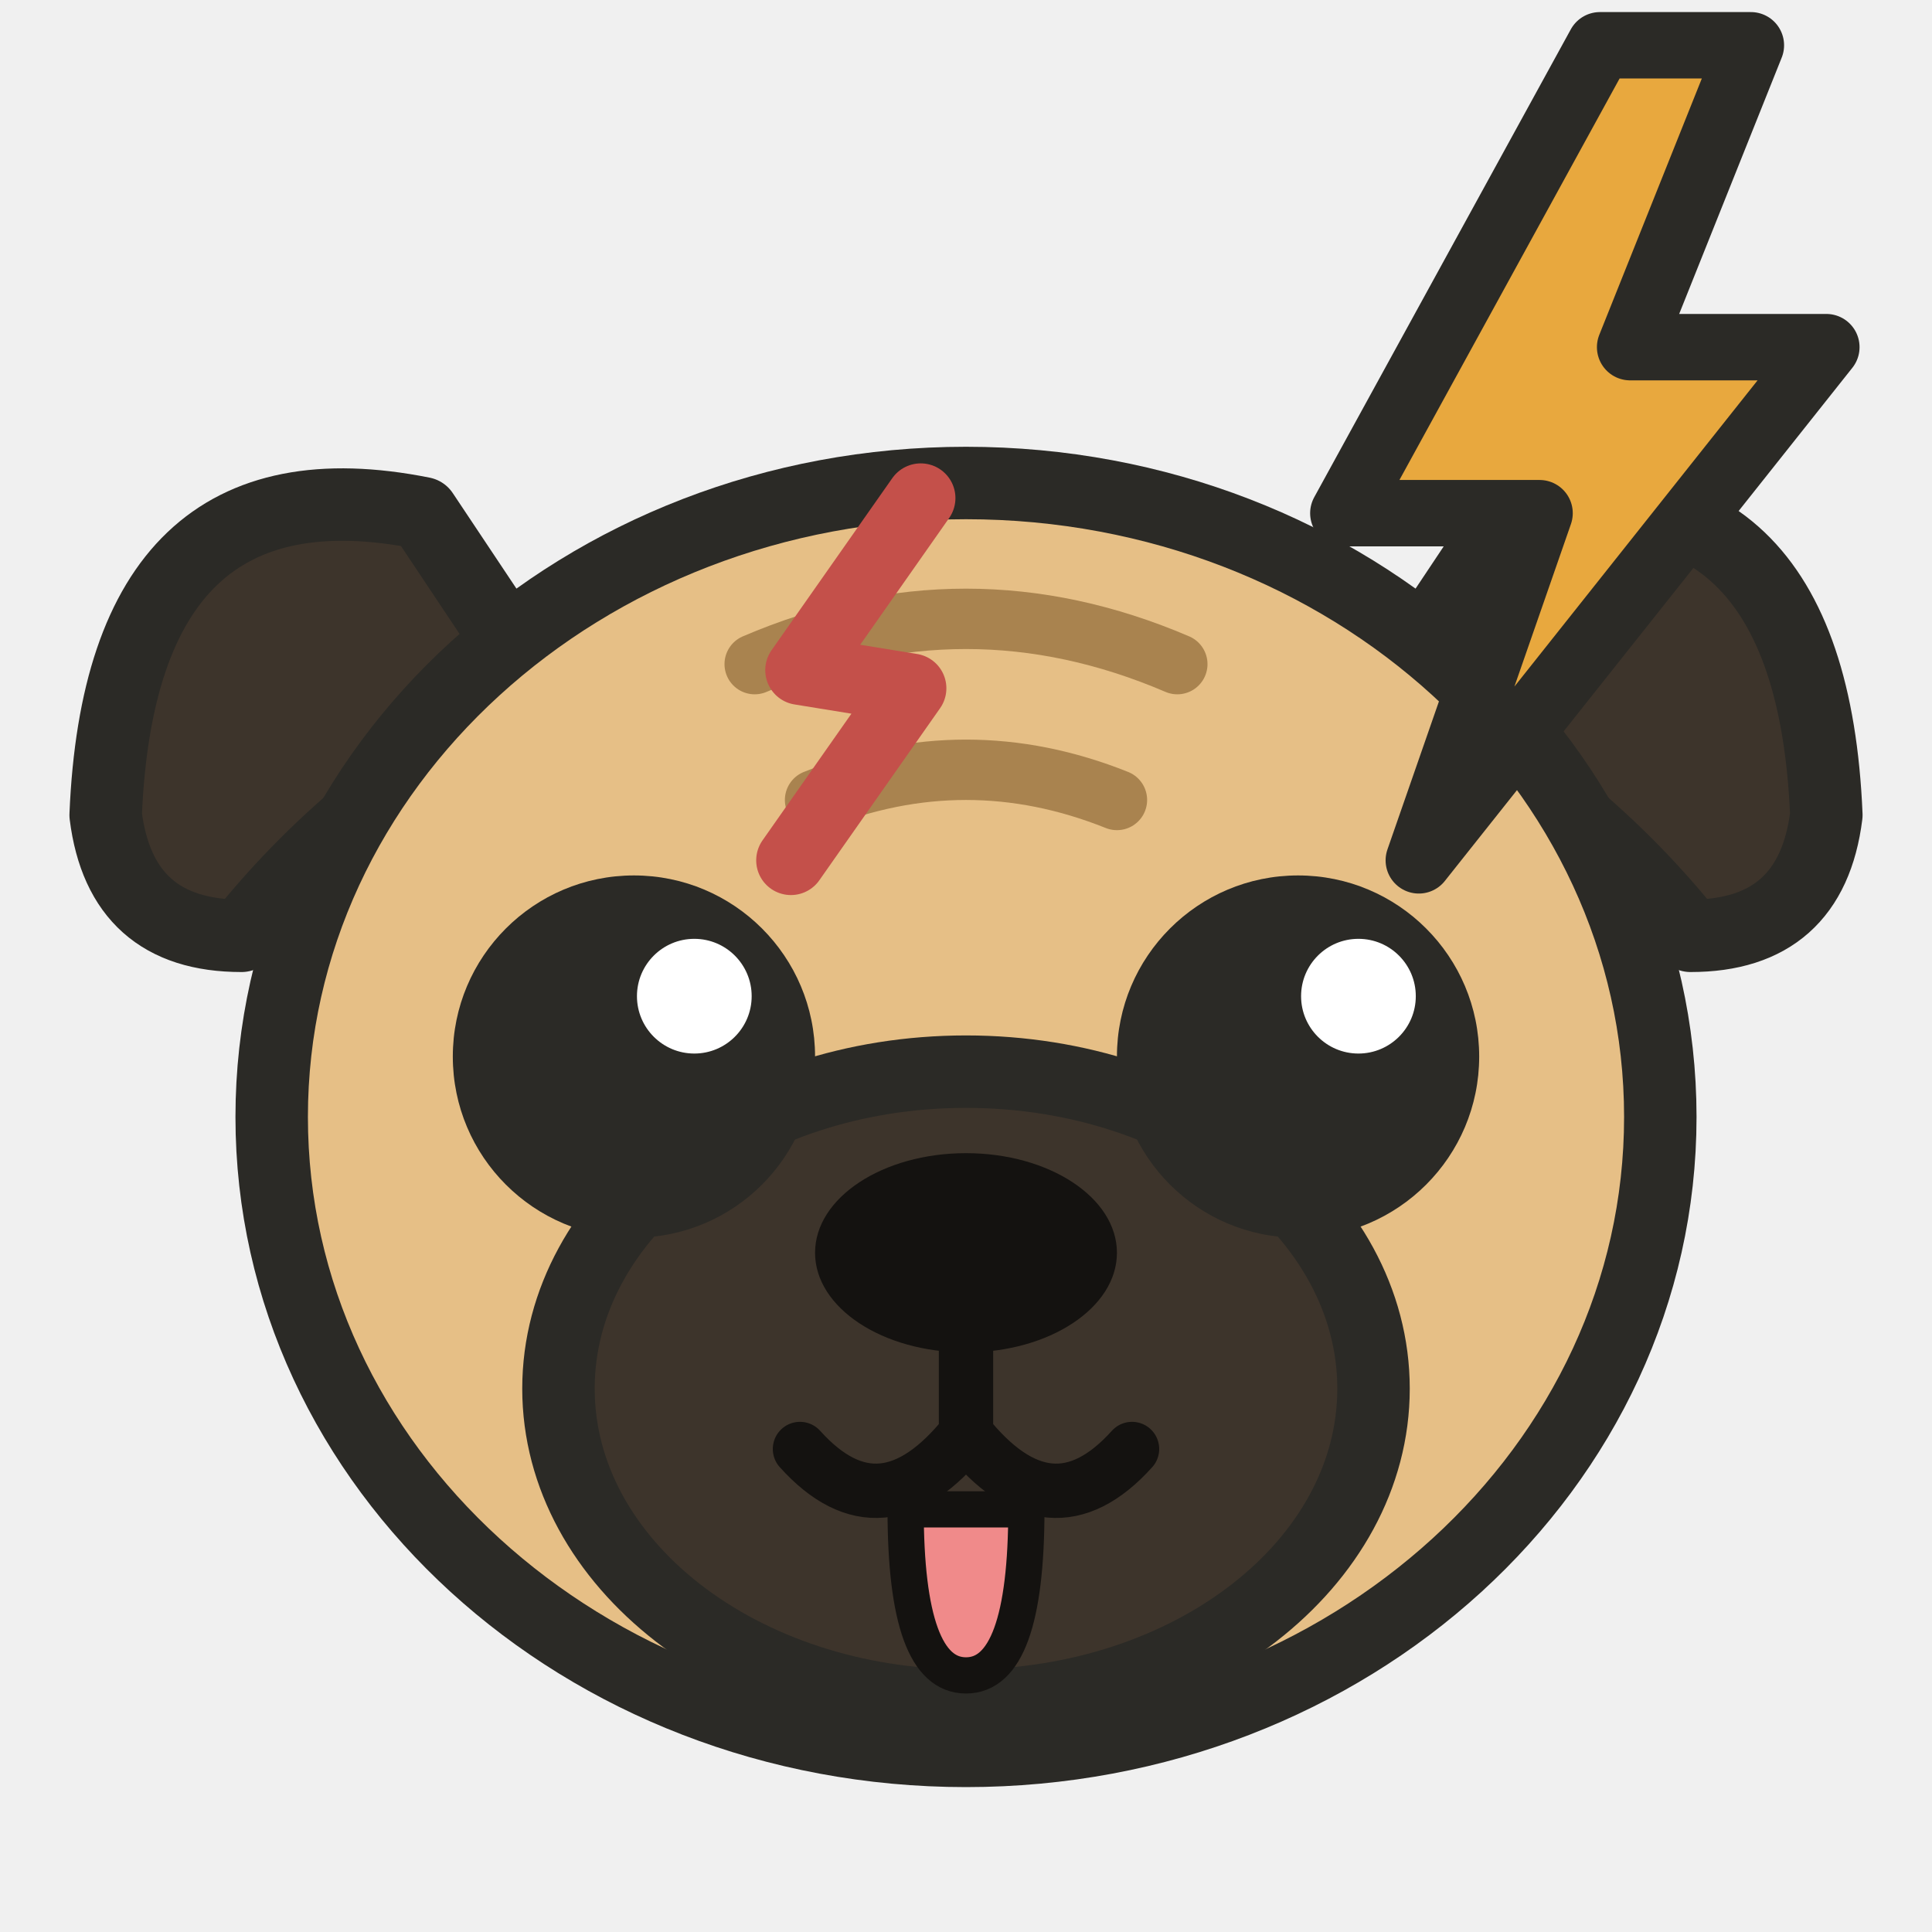
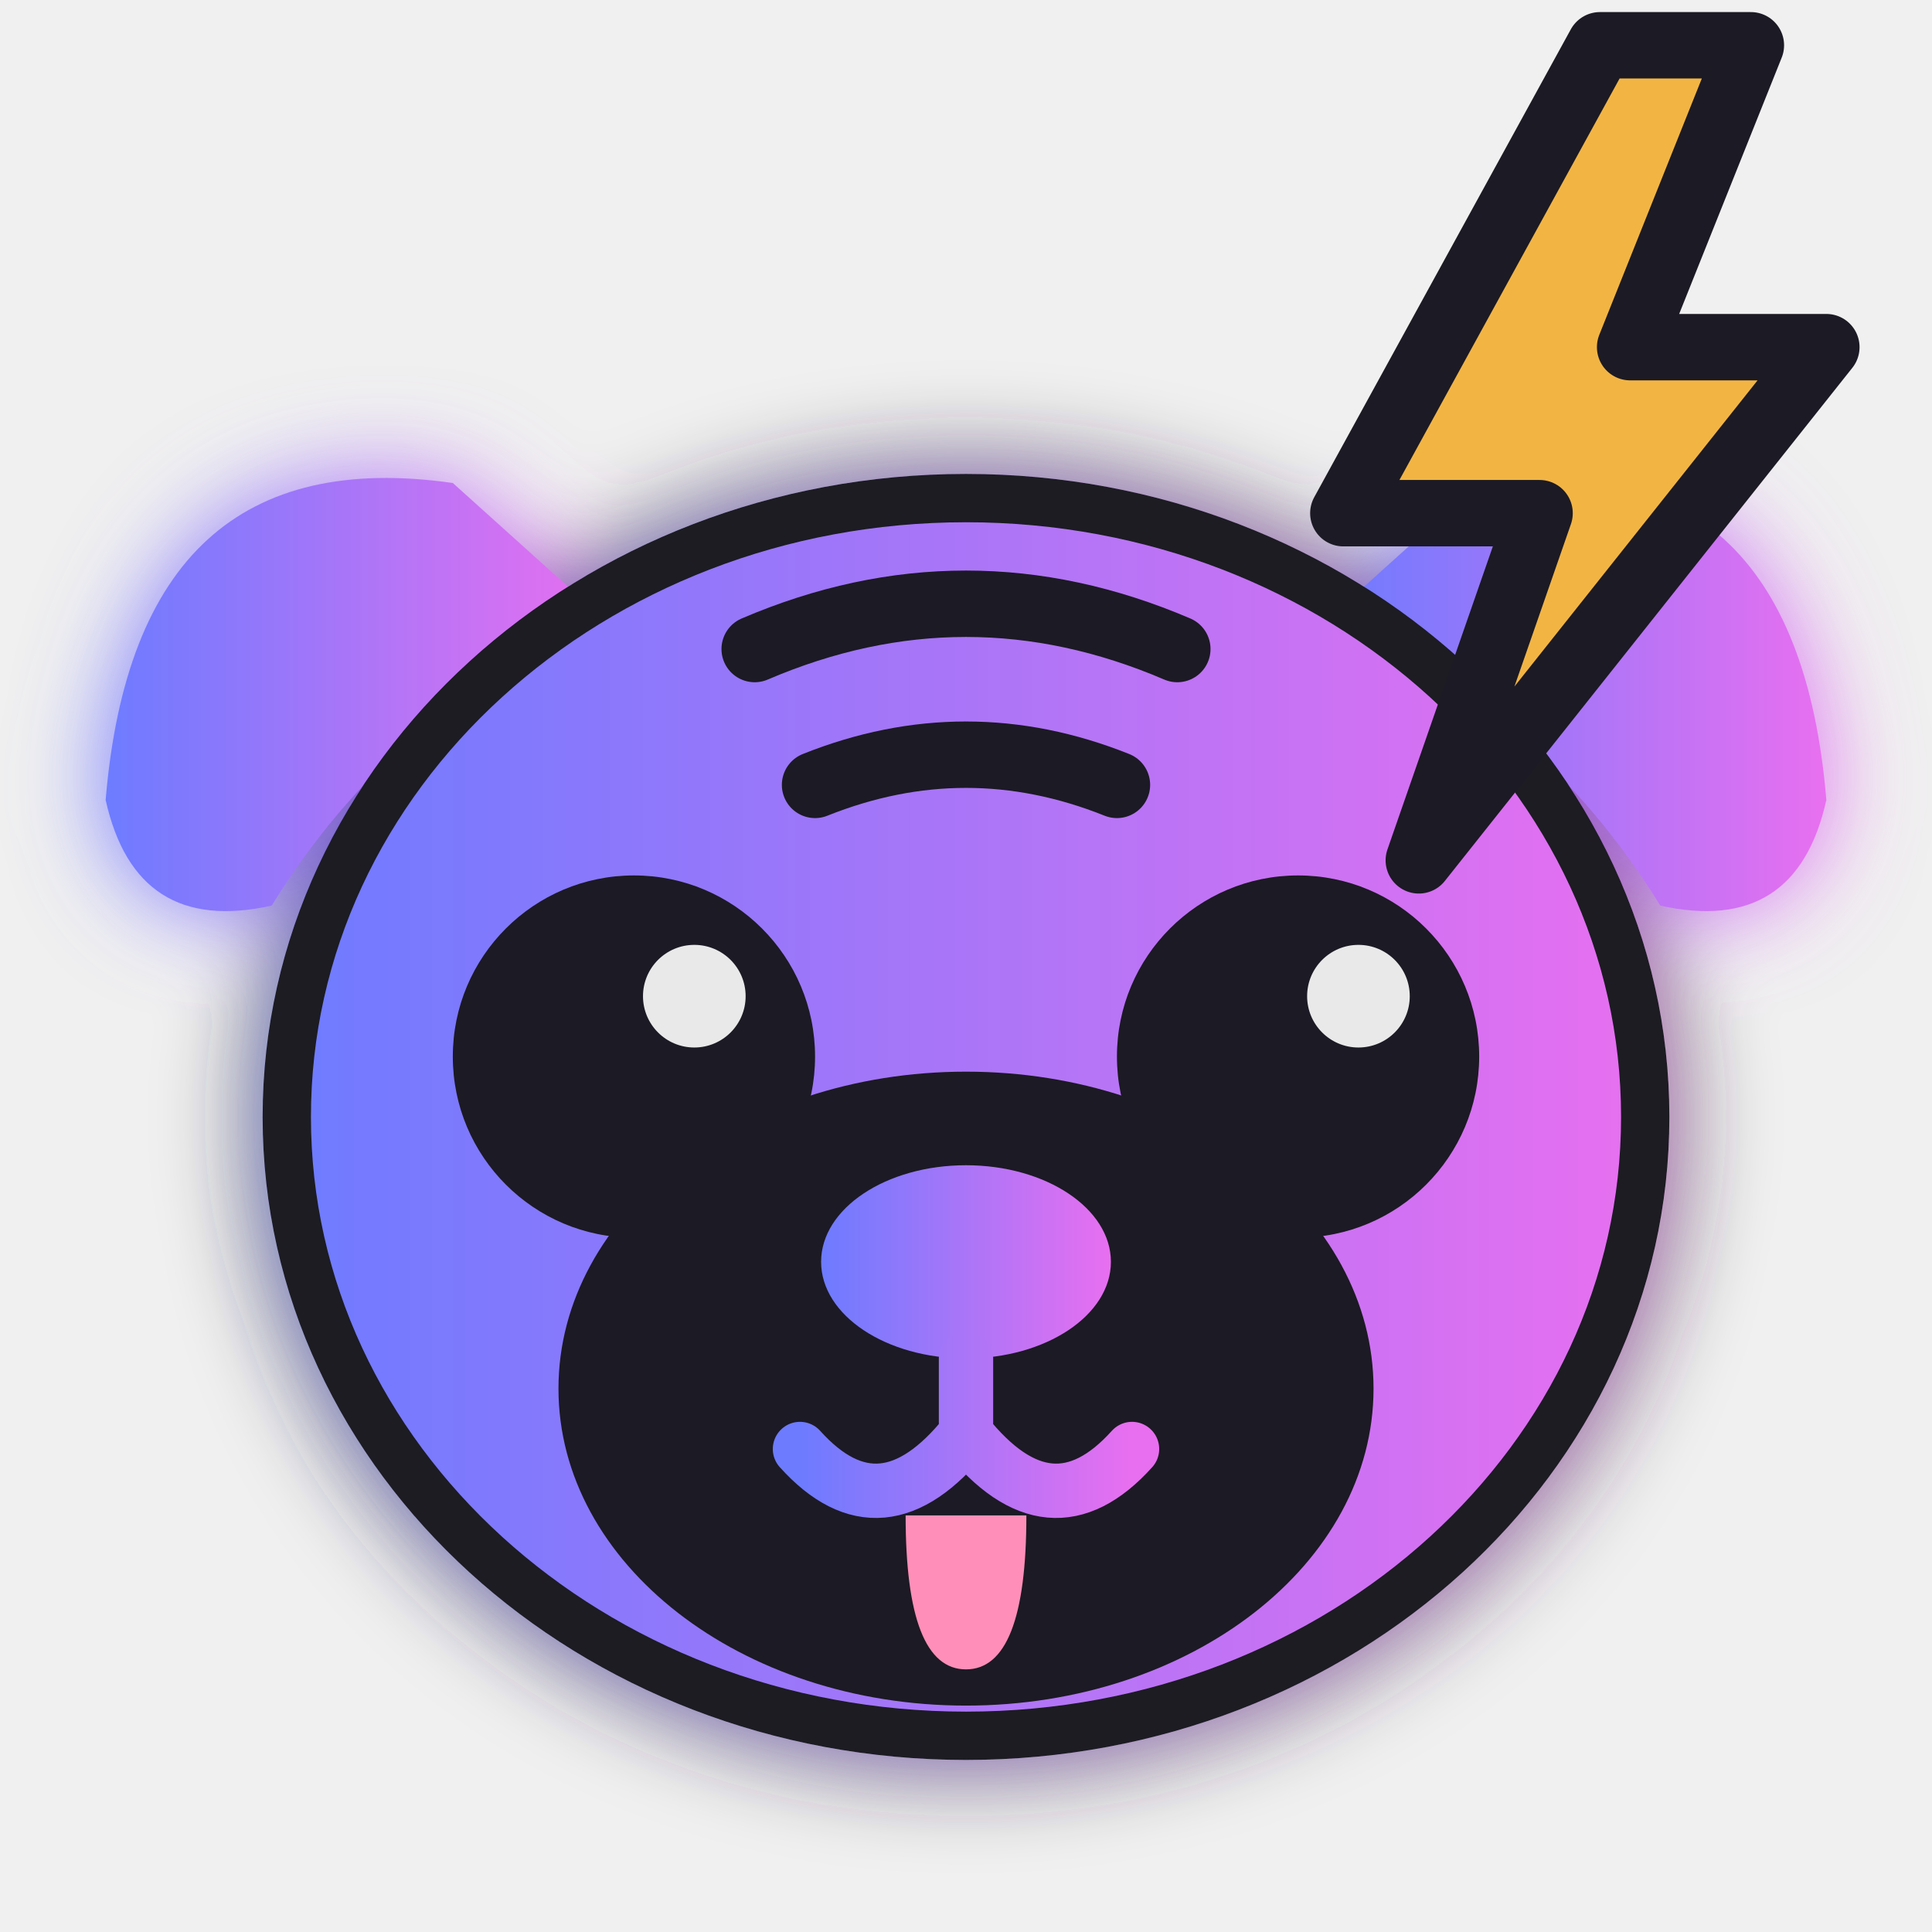
<svg xmlns="http://www.w3.org/2000/svg" viewBox="0 0 64 64">
-   <g stroke="#2b2a26" stroke-width="2.4" stroke-linejoin="round">
-     <path d="M14 17 Q4 15 3.5 27 Q4 31 8 31 Q12 26 18 23 Z" fill="#3d342b" />
-     <path d="M50 17 Q60 15 60.5 27 Q60 31 56 31 Q52 26 46 23 Z" fill="#3d342b" />
-     <ellipse cx="32" cy="37" rx="23" ry="21" fill="#e6bf86" />
-     <ellipse cx="32" cy="46" rx="13.5" ry="10.5" fill="#3d342b" />
+   <defs>
+     <linearGradient id="neon" x1="0" y1="0" x2="1" y2="0">
+       <stop offset="0" stop-color="#6d7bff" />
+       <stop offset="1" stop-color="#e86ff0" />
+     </linearGradient>
+     <filter id="glow" x="-20%" y="-20%" width="140%" height="140%">
+       <feGaussianBlur stdDeviation="1.6" result="b" />
+       <feMerge>
+         <feMergeNode in="b" />
+         <feMergeNode in="SourceGraphic" />
+       </feMerge>
+     </filter>
+   </defs>
+   <g filter="url(#glow)">
+     <path d="M15 16 Q4.5 14.5 3.5 26.5 Q4.5 31 9 30 Q13 23.5 20 20.5 Z" fill="url(#neon)" />
+     <path d="M49 16 Q59.5 14.5 60.5 26.5 Q59.5 31 55 30 Q51 23.5 44 20.5 Z" fill="url(#neon)" />
+     <ellipse cx="32" cy="37" rx="22.5" ry="20.5" fill="url(#neon)" stroke="#1c1a24" stroke-width="1.6" />
  </g>
-   <g fill="none" stroke="#a9834f" stroke-width="2" stroke-linecap="round">
-     <path d="M25 22 Q32 19 39 22" />
-     <path d="M27 26.5 Q32 24.5 37 26.5" />
+   <g fill="none" stroke="#1c1a24" stroke-width="2.2" stroke-linecap="round">
+     <path d="M25 21.5 Q32 18.5 39 21.5" />
+     <path d="M27 26 Q32 24 37 26" />
  </g>
-   <path d="M30.5 16.5 L26.5 22.2 L30.2 22.8 L26.2 28.5" fill="none" stroke="#c4504a" stroke-width="2.3" stroke-linecap="round" stroke-linejoin="round" />
-   <circle cx="21" cy="35" r="6" fill="#2b2a26" />
-   <circle cx="43" cy="35" r="6" fill="#2b2a26" />
-   <circle cx="23" cy="33" r="1.9" fill="#fff" />
-   <circle cx="45" cy="33" r="1.9" fill="#fff" />
-   <ellipse cx="32" cy="41.5" rx="5" ry="3.3" fill="#141210" />
-   <path d="M32 44.5 V47.5 M26.5 48 Q29.2 51 32 47.5 Q34.8 51 37.5 48" fill="none" stroke="#141210" stroke-width="1.8" stroke-linecap="round" />
-   <path d="M30 50 Q30 55.5 32 55.5 Q34 55.5 34 50 Z" fill="#f08a8a" stroke="#141210" stroke-width="1.2" stroke-linejoin="round" />
-   <path d="M53 1.5 L44.5 17 H51 L47 28.5 L60.5 11.5 H54 L58 1.5 Z" fill="#e8a83e" stroke="#2b2a26" stroke-width="2.2" stroke-linejoin="round" />
+   <circle cx="21" cy="35" r="6" fill="#1c1a24" />
+   <circle cx="43" cy="35" r="6" fill="#1c1a24" />
+   <circle cx="23" cy="33" r="1.7" fill="#fff" opacity=".9" />
+   <circle cx="45" cy="33" r="1.7" fill="#fff" opacity=".9" />
+   <ellipse cx="32" cy="46" rx="13.5" ry="10.5" fill="#1c1a24" />
+   <ellipse cx="32" cy="41.8" rx="4.8" ry="3.2" fill="url(#neon)" />
+   <path d="M32 45 V47.5 M26.5 48 Q29.2 51 32 47.5 Q34.8 51 37.5 48" fill="none" stroke="url(#neon)" stroke-width="1.8" stroke-linecap="round" />
+   <path d="M30 50.2 Q30 55.3 32 55.3 Q34 55.3 34 50.2 Z" fill="#ff8fb8" />
+   <path d="M53 1.5 L44.5 17 H51 L47 28.5 L60.5 11.5 H54 L58 1.5 Z" fill="#f2b544" stroke="#1c1a24" stroke-width="2.2" stroke-linejoin="round" />
</svg>
